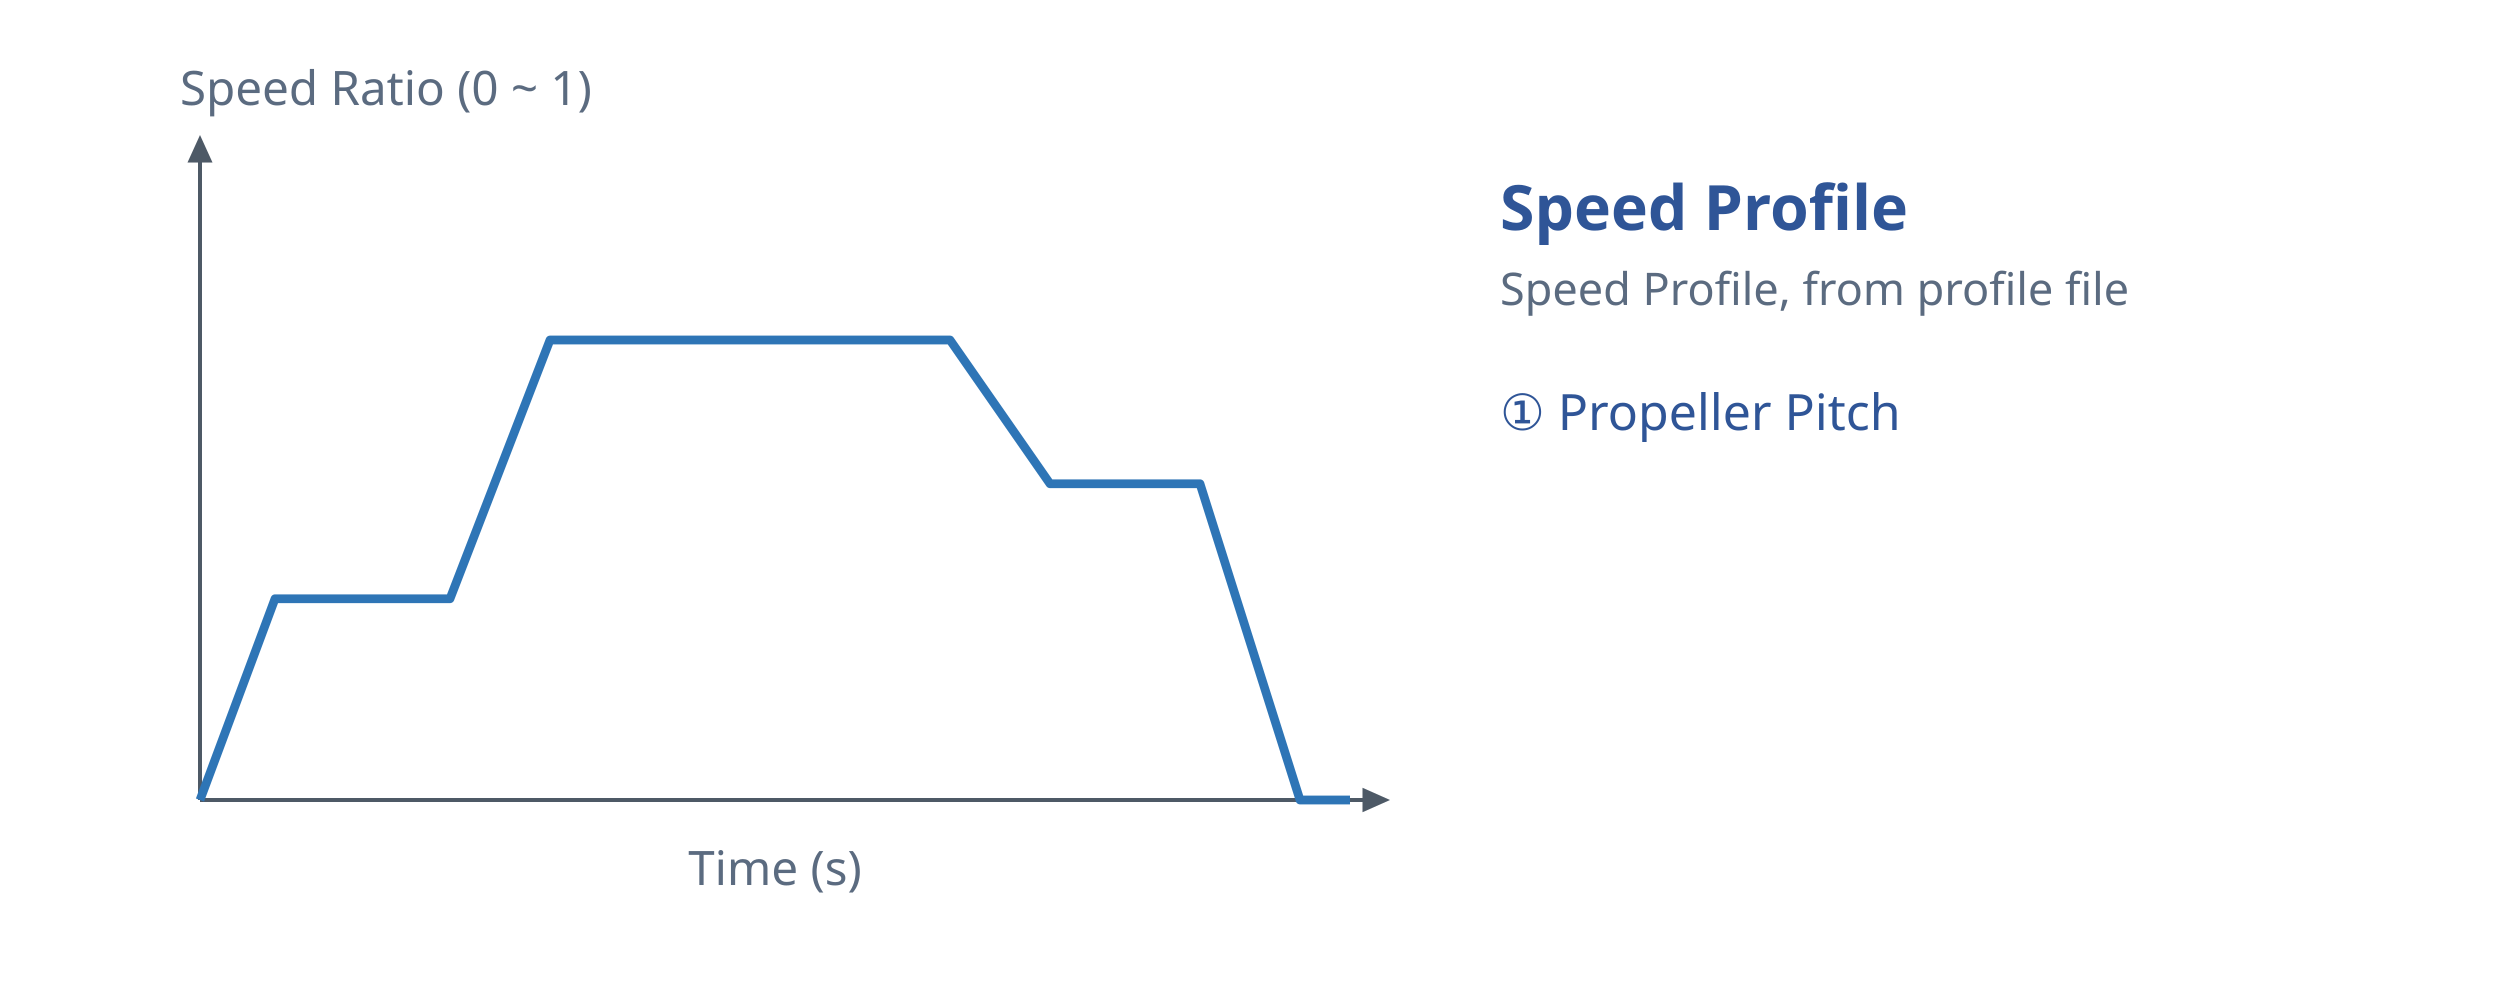
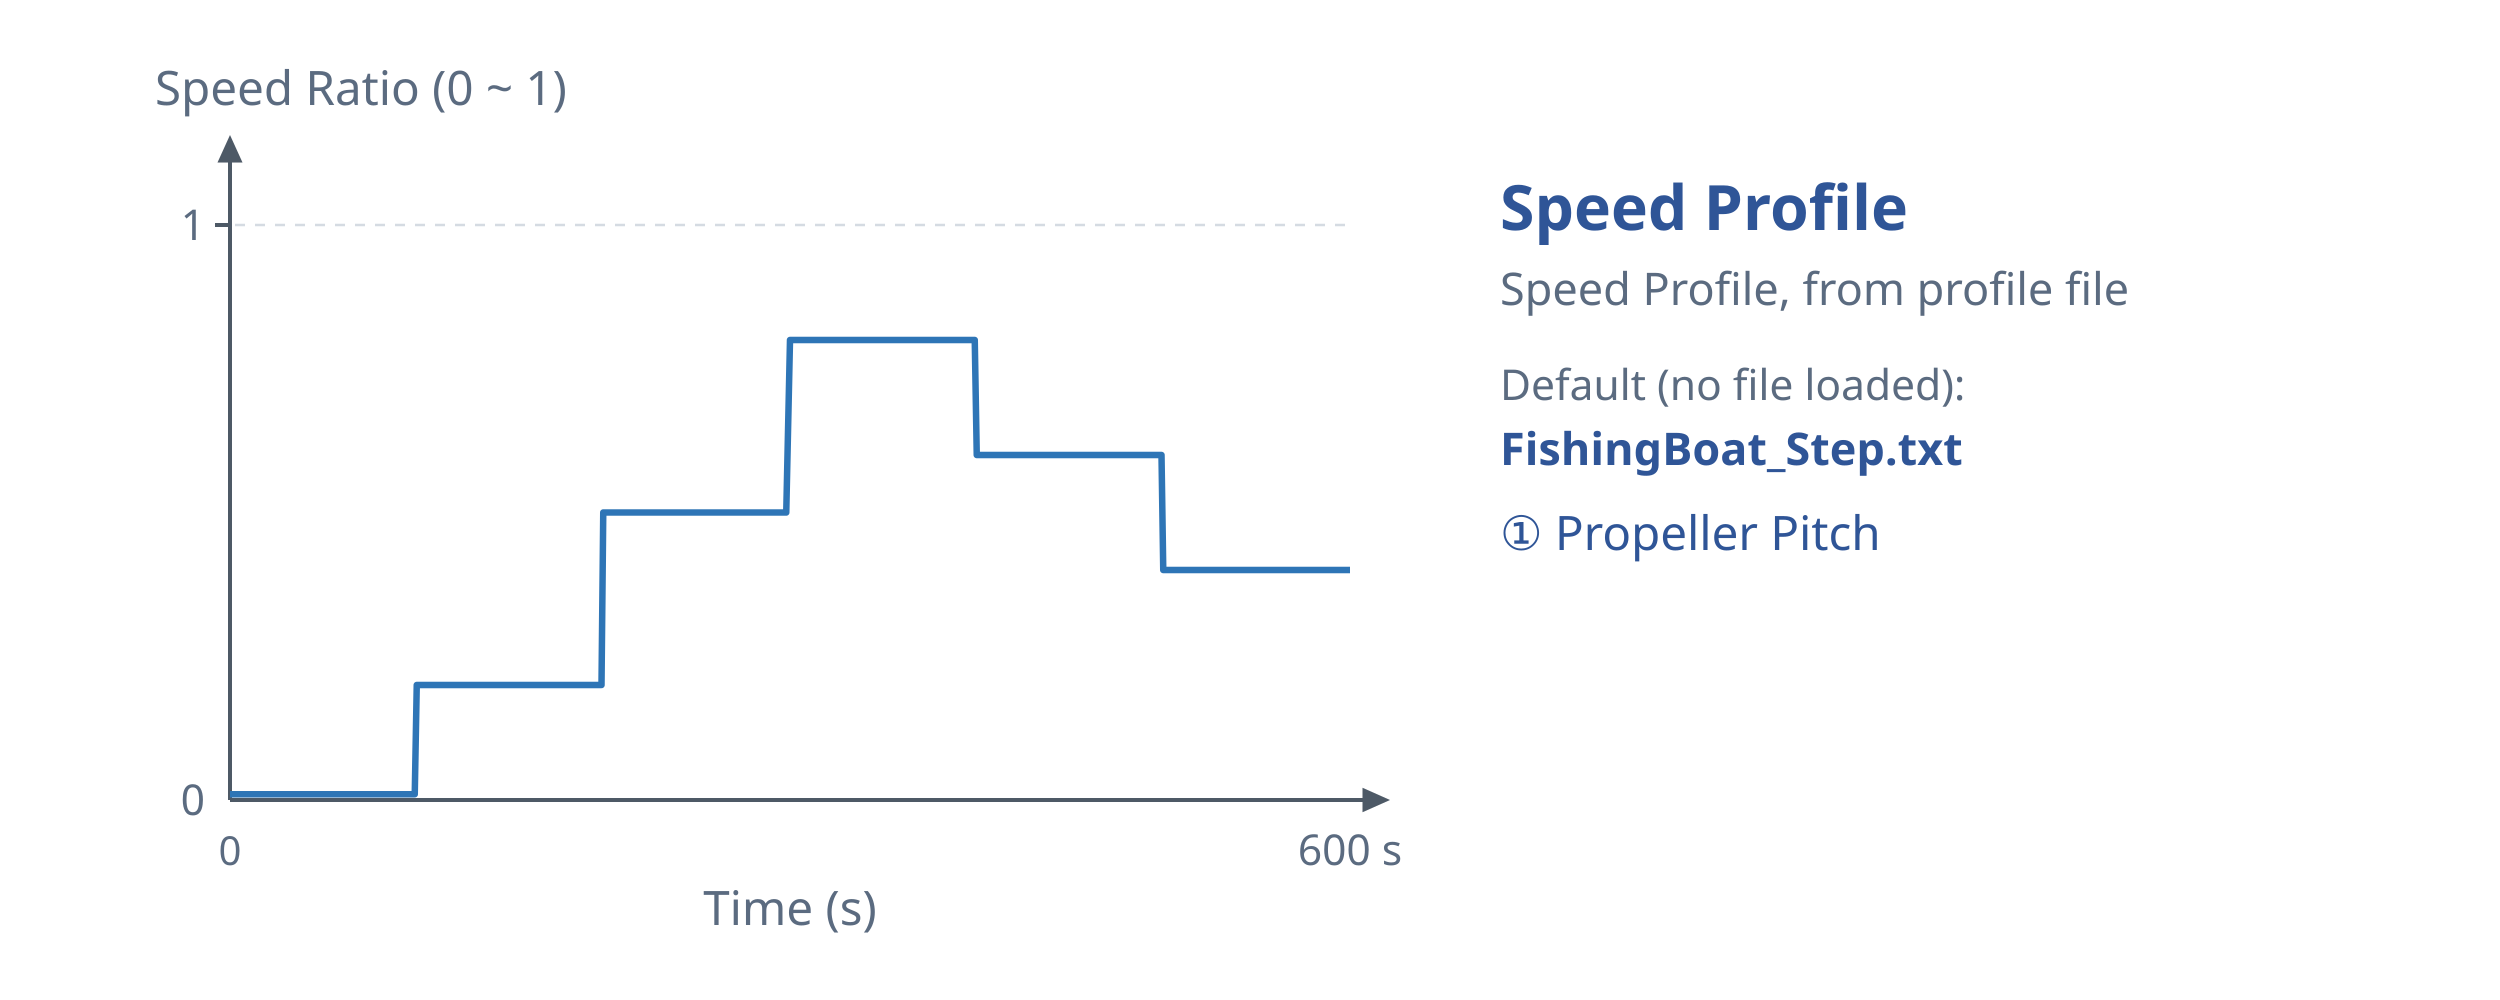
<svg xmlns="http://www.w3.org/2000/svg" width="1000" height="400" viewBox="0 0 1000 400">
  <defs>
    <linearGradient id="gM" x1="0" y1="0" x2="0" y2="1">
      <stop offset="0" stop-color="#ffffff" />
      <stop offset="0.45" stop-color="#eceef1" />
      <stop offset="1" stop-color="#c4c9cf" />
    </linearGradient>
    <linearGradient id="gMh" x1="0" y1="0" x2="1" y2="0">
      <stop offset="0" stop-color="#ffffff" />
      <stop offset="0.45" stop-color="#eceef1" />
      <stop offset="1" stop-color="#c4c9cf" />
    </linearGradient>
    <linearGradient id="gD" x1="0" y1="0" x2="0" y2="1">
      <stop offset="0" stop-color="#e4e7eb" />
      <stop offset="1" stop-color="#a3aab3" />
    </linearGradient>
    <linearGradient id="gDh" x1="0" y1="0" x2="1" y2="0">
      <stop offset="0" stop-color="#e4e7eb" />
      <stop offset="0.5" stop-color="#c6cbd1" />
      <stop offset="1" stop-color="#9aa1aa" />
    </linearGradient>
    <linearGradient id="gAR" x1="0" y1="0" x2="1" y2="0">
      <stop offset="0" stop-color="#9fd0ee" />
      <stop offset="1" stop-color="#2e75b6" />
    </linearGradient>
    <linearGradient id="gAL" x1="0" y1="0" x2="1" y2="0">
      <stop offset="0" stop-color="#2e75b6" />
      <stop offset="1" stop-color="#9fd0ee" />
    </linearGradient>
    <linearGradient id="gAU" x1="0" y1="0" x2="0" y2="1">
      <stop offset="0" stop-color="#2e75b6" />
      <stop offset="1" stop-color="#9fd0ee" />
    </linearGradient>
    <linearGradient id="gAD" x1="0" y1="0" x2="0" y2="1">
      <stop offset="0" stop-color="#9fd0ee" />
      <stop offset="1" stop-color="#2e75b6" />
    </linearGradient>
    <linearGradient id="gW" x1="0" y1="0" x2="0" y2="1">
      <stop offset="0" stop-color="#e3f2fb" />
      <stop offset="1" stop-color="#a9d4ef" />
    </linearGradient>
    <linearGradient id="gH" x1="0" y1="0" x2="0" y2="1">
      <stop offset="0" stop-color="#f2f8fe" />
      <stop offset="1" stop-color="#cfe2f6" />
    </linearGradient>
    <linearGradient id="gY" x1="0" y1="0" x2="0" y2="1">
      <stop offset="0" stop-color="#fbe8a6" />
      <stop offset="1" stop-color="#e3bf55" />
    </linearGradient>
  </defs>
  <rect x="0" y="0" width="1000" height="400" fill="#ffffff" />
-   <line x1="80.0" y1="320.0" x2="550.0" y2="320.0" stroke="#4d5966" stroke-width="1.6" />
-   <line x1="80.0" y1="320.0" x2="80.0" y2="60.0" stroke="#4d5966" stroke-width="1.6" />
+   <line x1="92.0" y1="320.0" x2="550.0" y2="320.0" stroke="#4d5966" stroke-width="1.6" />
+   <line x1="92.0" y1="320.0" x2="92.0" y2="60.0" stroke="#4d5966" stroke-width="1.6" />
  <polygon points="556.0,320.0 545.0,324.9 545.0,315.1" fill="#4d5966" stroke="none" stroke-width="0" stroke-linejoin="round" />
-   <polygon points="80.0,54.0 85.0,65.0 75.0,65.0" fill="#4d5966" stroke="none" stroke-width="0" stroke-linejoin="round" />
-   <text x="310.0" y="354.0" font-family="'KoPubWorldDotum Medium', 'Malgun Gothic', 'Segoe UI', sans-serif" font-weight="500" font-size="19px" fill="#5b6b80" text-anchor="middle">Time (s)</text>
-   <text x="72.0" y="42.0" font-family="'KoPubWorldDotum Medium', 'Malgun Gothic', 'Segoe UI', sans-serif" font-weight="500" font-size="19px" fill="#5b6b80" text-anchor="start">Speed Ratio (0 ~ 1)</text>
-   <path d="M 80.0 320.0 L 110.0 239.5 L 180.0 239.5 L 220.0 136.0 L 380.0 136.0 L 420.0 193.5 L 480.0 193.5 L 520.0 320.0 L 540.0 320.0" fill="none" stroke="#2e75b6" stroke-width="3.5" stroke-linejoin="round" />
+   <polygon points="92.0,54.0 97.0,65.0 87.0,65.0" fill="#4d5966" stroke="none" stroke-width="0" stroke-linejoin="round" />
+   <line x1="86.0" y1="90.0" x2="540.0" y2="90.0" stroke="#d5dbe2" stroke-width="1" stroke-dasharray="4,4" />
+   <line x1="86.0" y1="90.0" x2="92.0" y2="90.0" stroke="#4d5966" stroke-width="1.6" />
+   <text x="82.0" y="96.0" font-family="'KoPubWorldDotum Medium', 'Malgun Gothic', 'Segoe UI', sans-serif" font-weight="500" font-size="17px" fill="#5b6b80" text-anchor="end">1</text>
+   <text x="82.0" y="326.0" font-family="'KoPubWorldDotum Medium', 'Malgun Gothic', 'Segoe UI', sans-serif" font-weight="500" font-size="17px" fill="#5b6b80" text-anchor="end">0</text>
+   <text x="92.0" y="346.0" font-family="'KoPubWorldDotum Medium', 'Malgun Gothic', 'Segoe UI', sans-serif" font-weight="500" font-size="16px" fill="#5b6b80" text-anchor="middle">0</text>
+   <text x="540.0" y="346.0" font-family="'KoPubWorldDotum Medium', 'Malgun Gothic', 'Segoe UI', sans-serif" font-weight="500" font-size="17px" fill="#5b6b80" text-anchor="middle">600 s</text>
+   <text x="316.0" y="370.0" font-family="'KoPubWorldDotum Medium', 'Malgun Gothic', 'Segoe UI', sans-serif" font-weight="500" font-size="19px" fill="#5b6b80" text-anchor="middle">Time (s)</text>
+   <text x="62.0" y="42.0" font-family="'KoPubWorldDotum Medium', 'Malgun Gothic', 'Segoe UI', sans-serif" font-weight="500" font-size="19px" fill="#5b6b80" text-anchor="start">Speed Ratio (0 ~ 1)</text>
+   <path d="M 92.0 317.7 L 92.7 317.7 L 94.2 317.7 L 95.0 317.7 L 95.7 317.7 L 97.2 317.7 L 98.0 317.7 L 98.7 317.7 L 100.2 317.7 L 101.0 317.7 L 101.7 317.7 L 103.2 317.7 L 103.9 317.7 L 104.7 317.7 L 106.2 317.7 L 106.9 317.7 L 107.7 317.7 L 109.2 317.7 L 109.9 317.7 L 110.7 317.7 L 112.2 317.7 L 112.9 317.7 L 113.7 317.7 L 115.1 317.7 L 115.9 317.7 L 116.6 317.7 L 118.1 317.7 L 118.9 317.7 L 119.6 317.7 L 121.1 317.7 L 121.9 317.7 L 122.6 317.7 L 124.1 317.7 L 124.9 317.7 L 125.6 317.7 L 127.1 317.7 L 127.8 317.7 L 128.6 317.7 L 130.1 317.7 L 130.8 317.7 L 131.6 317.7 L 133.1 317.7 L 133.8 317.7 L 134.6 317.7 L 136.1 317.7 L 136.8 317.7 L 137.5 317.7 L 139.0 317.7 L 139.8 317.7 L 140.5 317.7 L 142.0 317.7 L 142.8 317.7 L 143.5 317.7 L 145.0 317.7 L 145.8 317.7 L 146.5 317.7 L 148.0 317.7 L 148.7 317.7 L 150.2 317.7 L 151.0 317.7 L 151.7 317.7 L 153.2 317.7 L 154.0 317.7 L 154.7 317.7 L 156.2 317.7 L 157.0 317.7 L 157.7 317.7 L 159.2 317.7 L 159.9 317.7 L 160.7 317.7 L 162.2 317.7 L 162.9 317.7 L 163.7 317.7 L 165.2 317.7 L 165.9 317.7 L 166.7 274.0 L 168.2 274.0 L 168.9 274.0 L 169.7 274.0 L 171.1 274.0 L 171.9 274.0 L 172.6 274.0 L 174.1 274.0 L 174.9 274.0 L 175.6 274.0 L 177.1 274.0 L 177.9 274.0 L 178.6 274.0 L 180.1 274.0 L 180.9 274.0 L 181.6 274.0 L 183.1 274.0 L 183.8 274.0 L 184.6 274.0 L 186.1 274.0 L 186.8 274.0 L 187.6 274.0 L 189.1 274.0 L 189.8 274.0 L 190.6 274.0 L 192.1 274.0 L 192.8 274.0 L 193.5 274.0 L 195.0 274.0 L 195.8 274.0 L 196.5 274.0 L 198.0 274.0 L 198.8 274.0 L 199.5 274.0 L 201.0 274.0 L 201.8 274.0 L 202.5 274.0 L 204.0 274.0 L 204.7 274.0 L 206.2 274.0 L 207.0 274.0 L 207.7 274.0 L 209.2 274.0 L 210.0 274.0 L 210.7 274.0 L 212.2 274.0 L 213.0 274.0 L 213.7 274.0 L 215.2 274.0 L 215.9 274.0 L 216.7 274.0 L 218.2 274.0 L 218.9 274.0 L 219.7 274.0 L 221.2 274.0 L 221.9 274.0 L 222.7 274.0 L 224.2 274.0 L 224.9 274.0 L 225.7 274.0 L 227.1 274.0 L 227.9 274.0 L 228.6 274.0 L 230.1 274.0 L 230.9 274.0 L 231.6 274.0 L 233.1 274.0 L 233.9 274.0 L 234.6 274.0 L 236.1 274.0 L 236.9 274.0 L 237.6 274.0 L 239.1 274.0 L 239.8 274.0 L 240.6 274.0 L 241.3 205.0 L 242.1 205.0 L 242.8 205.0 L 243.6 205.0 L 245.1 205.0 L 245.8 205.0 L 246.6 205.0 L 248.1 205.0 L 248.8 205.0 L 249.5 205.0 L 251.0 205.0 L 251.8 205.0 L 252.5 205.0 L 254.0 205.0 L 254.8 205.0 L 255.5 205.0 L 257.0 205.0 L 257.8 205.0 L 258.5 205.0 L 260.0 205.0 L 260.7 205.0 L 262.2 205.0 L 263.0 205.0 L 263.7 205.0 L 265.2 205.0 L 266.0 205.0 L 266.7 205.0 L 268.2 205.0 L 269.0 205.0 L 269.7 205.0 L 271.2 205.0 L 271.9 205.0 L 272.7 205.0 L 274.2 205.0 L 274.9 205.0 L 275.7 205.0 L 277.2 205.0 L 277.9 205.0 L 278.7 205.0 L 280.2 205.0 L 280.9 205.0 L 281.7 205.0 L 283.1 205.0 L 283.9 205.0 L 284.6 205.0 L 286.1 205.0 L 286.9 205.0 L 287.6 205.0 L 289.1 205.0 L 289.9 205.0 L 290.6 205.0 L 292.1 205.0 L 292.9 205.0 L 293.6 205.0 L 295.1 205.0 L 295.8 205.0 L 296.6 205.0 L 298.1 205.0 L 298.8 205.0 L 299.6 205.0 L 301.1 205.0 L 301.8 205.0 L 302.6 205.0 L 304.1 205.0 L 304.8 205.0 L 305.5 205.0 L 307.0 205.0 L 307.8 205.0 L 308.5 205.0 L 310.0 205.0 L 310.8 205.0 L 311.5 205.0 L 313.0 205.0 L 313.8 205.0 L 314.5 205.0 L 316.0 136.0 L 316.7 136.0 L 318.2 136.0 L 319.0 136.0 L 319.7 136.0 L 321.2 136.0 L 322.0 136.0 L 322.7 136.0 L 324.2 136.0 L 325.0 136.0 L 325.7 136.0 L 327.2 136.0 L 327.9 136.0 L 328.7 136.0 L 330.2 136.0 L 330.9 136.0 L 331.7 136.0 L 333.2 136.0 L 333.9 136.0 L 334.7 136.0 L 336.2 136.0 L 336.9 136.0 L 337.7 136.0 L 339.1 136.0 L 339.9 136.0 L 340.6 136.0 L 342.1 136.0 L 342.9 136.0 L 343.6 136.0 L 345.1 136.0 L 345.9 136.0 L 346.6 136.0 L 348.1 136.0 L 348.9 136.0 L 349.6 136.0 L 351.1 136.0 L 351.8 136.0 L 352.6 136.0 L 354.1 136.0 L 354.8 136.0 L 355.6 136.0 L 357.1 136.0 L 357.8 136.0 L 358.6 136.0 L 360.1 136.0 L 360.8 136.0 L 361.5 136.0 L 363.0 136.0 L 363.8 136.0 L 364.5 136.0 L 366.0 136.0 L 366.8 136.0 L 367.5 136.0 L 369.0 136.0 L 369.8 136.0 L 370.5 136.0 L 372.0 136.0 L 372.7 136.0 L 374.2 136.0 L 375.0 136.0 L 375.7 136.0 L 377.2 136.0 L 378.0 136.0 L 378.7 136.0 L 380.2 136.0 L 381.0 136.0 L 381.7 136.0 L 383.2 136.0 L 383.9 136.0 L 384.7 136.0 L 386.2 136.0 L 386.9 136.0 L 387.7 136.0 L 389.2 136.0 L 389.9 136.0 L 390.7 182.0 L 392.2 182.0 L 392.9 182.0 L 393.7 182.0 L 395.1 182.0 L 395.9 182.0 L 396.6 182.0 L 398.1 182.0 L 398.9 182.0 L 399.6 182.0 L 401.1 182.0 L 401.9 182.0 L 402.6 182.0 L 404.1 182.0 L 404.9 182.0 L 405.6 182.0 L 407.1 182.0 L 407.8 182.0 L 408.6 182.0 L 410.1 182.0 L 410.8 182.0 L 411.6 182.0 L 413.1 182.0 L 413.8 182.0 L 414.6 182.0 L 416.1 182.0 L 416.8 182.0 L 417.5 182.0 L 419.0 182.0 L 419.8 182.0 L 420.5 182.0 L 422.0 182.0 L 422.8 182.0 L 423.5 182.0 L 425.0 182.0 L 425.8 182.0 L 426.5 182.0 L 428.0 182.0 L 428.7 182.0 L 430.2 182.0 L 431.0 182.0 L 431.7 182.0 L 433.2 182.0 L 434.0 182.0 L 434.7 182.0 L 436.2 182.0 L 437.0 182.0 L 437.7 182.0 L 439.2 182.0 L 439.9 182.0 L 440.7 182.0 L 442.2 182.0 L 442.9 182.0 L 443.7 182.0 L 445.2 182.0 L 445.9 182.0 L 446.7 182.0 L 448.2 182.0 L 448.9 182.0 L 449.7 182.0 L 451.1 182.0 L 451.9 182.0 L 452.6 182.0 L 454.1 182.0 L 454.9 182.0 L 455.6 182.0 L 457.1 182.0 L 457.9 182.0 L 458.6 182.0 L 460.1 182.0 L 460.9 182.0 L 461.6 182.0 L 463.1 182.0 L 463.8 182.0 L 464.6 182.0 L 465.3 228.0 L 466.1 228.0 L 466.8 228.0 L 467.6 228.0 L 469.1 228.0 L 469.8 228.0 L 470.6 228.0 L 472.1 228.0 L 472.8 228.0 L 473.5 228.0 L 475.0 228.0 L 475.8 228.0 L 476.5 228.0 L 478.0 228.0 L 478.8 228.0 L 479.5 228.0 L 481.0 228.0 L 481.8 228.0 L 482.5 228.0 L 484.0 228.0 L 484.7 228.0 L 486.2 228.0 L 487.0 228.0 L 487.7 228.0 L 489.2 228.0 L 490.0 228.0 L 490.7 228.0 L 492.2 228.0 L 493.0 228.0 L 493.7 228.0 L 495.2 228.0 L 495.9 228.0 L 496.7 228.0 L 498.2 228.0 L 498.9 228.0 L 499.7 228.0 L 501.2 228.0 L 501.9 228.0 L 502.7 228.0 L 504.2 228.0 L 504.9 228.0 L 505.7 228.0 L 507.1 228.0 L 507.9 228.0 L 508.6 228.0 L 510.1 228.0 L 510.9 228.0 L 511.6 228.0 L 513.1 228.0 L 513.9 228.0 L 514.6 228.0 L 516.1 228.0 L 516.9 228.0 L 517.6 228.0 L 519.1 228.0 L 519.8 228.0 L 520.6 228.0 L 522.1 228.0 L 522.8 228.0 L 523.6 228.0 L 525.1 228.0 L 525.8 228.0 L 526.6 228.0 L 528.1 228.0 L 528.8 228.0 L 529.5 228.0 L 531.0 228.0 L 531.8 228.0 L 532.5 228.0 L 534.0 228.0 L 534.8 228.0 L 535.5 228.0 L 537.0 228.0 L 537.8 228.0 L 538.5 228.0 L 540.0 228.0" fill="none" stroke="#2e75b6" stroke-width="2.6" stroke-linejoin="round" />
  <text x="600.0" y="92.0" font-family="'KoPubWorldDotum Bold', 'Malgun Gothic', 'Segoe UI', sans-serif" font-weight="700" font-size="25px" fill="#2f5597" text-anchor="start">Speed Profile</text>
  <text x="600.0" y="122.0" font-family="'KoPubWorldDotum Medium', 'Malgun Gothic', 'Segoe UI', sans-serif" font-weight="500" font-size="18px" fill="#5b6b80" text-anchor="start">Speed Profile, from profile file</text>
-   <text x="600.0" y="172.0" font-family="'KoPubWorldDotum Medium', 'Malgun Gothic', 'Segoe UI', sans-serif" font-weight="500" font-size="20px" fill="#2f5597" text-anchor="start">① Propeller Pitch</text>
+   <text x="600.0" y="160.0" font-family="'KoPubWorldDotum Medium', 'Malgun Gothic', 'Segoe UI', sans-serif" font-weight="500" font-size="17px" fill="#5b6b80" text-anchor="start">Default (no file loaded):</text>
+   <text x="600.0" y="186.0" font-family="'KoPubWorldDotum Bold', 'Malgun Gothic', 'Segoe UI', sans-serif" font-weight="700" font-size="18px" fill="#2f5597" text-anchor="start">FishingBoat_Step.txt</text>
+   <text x="600.0" y="220.0" font-family="'KoPubWorldDotum Medium', 'Malgun Gothic', 'Segoe UI', sans-serif" font-weight="500" font-size="19px" fill="#2f5597" text-anchor="start">① Propeller Pitch</text>
</svg>
